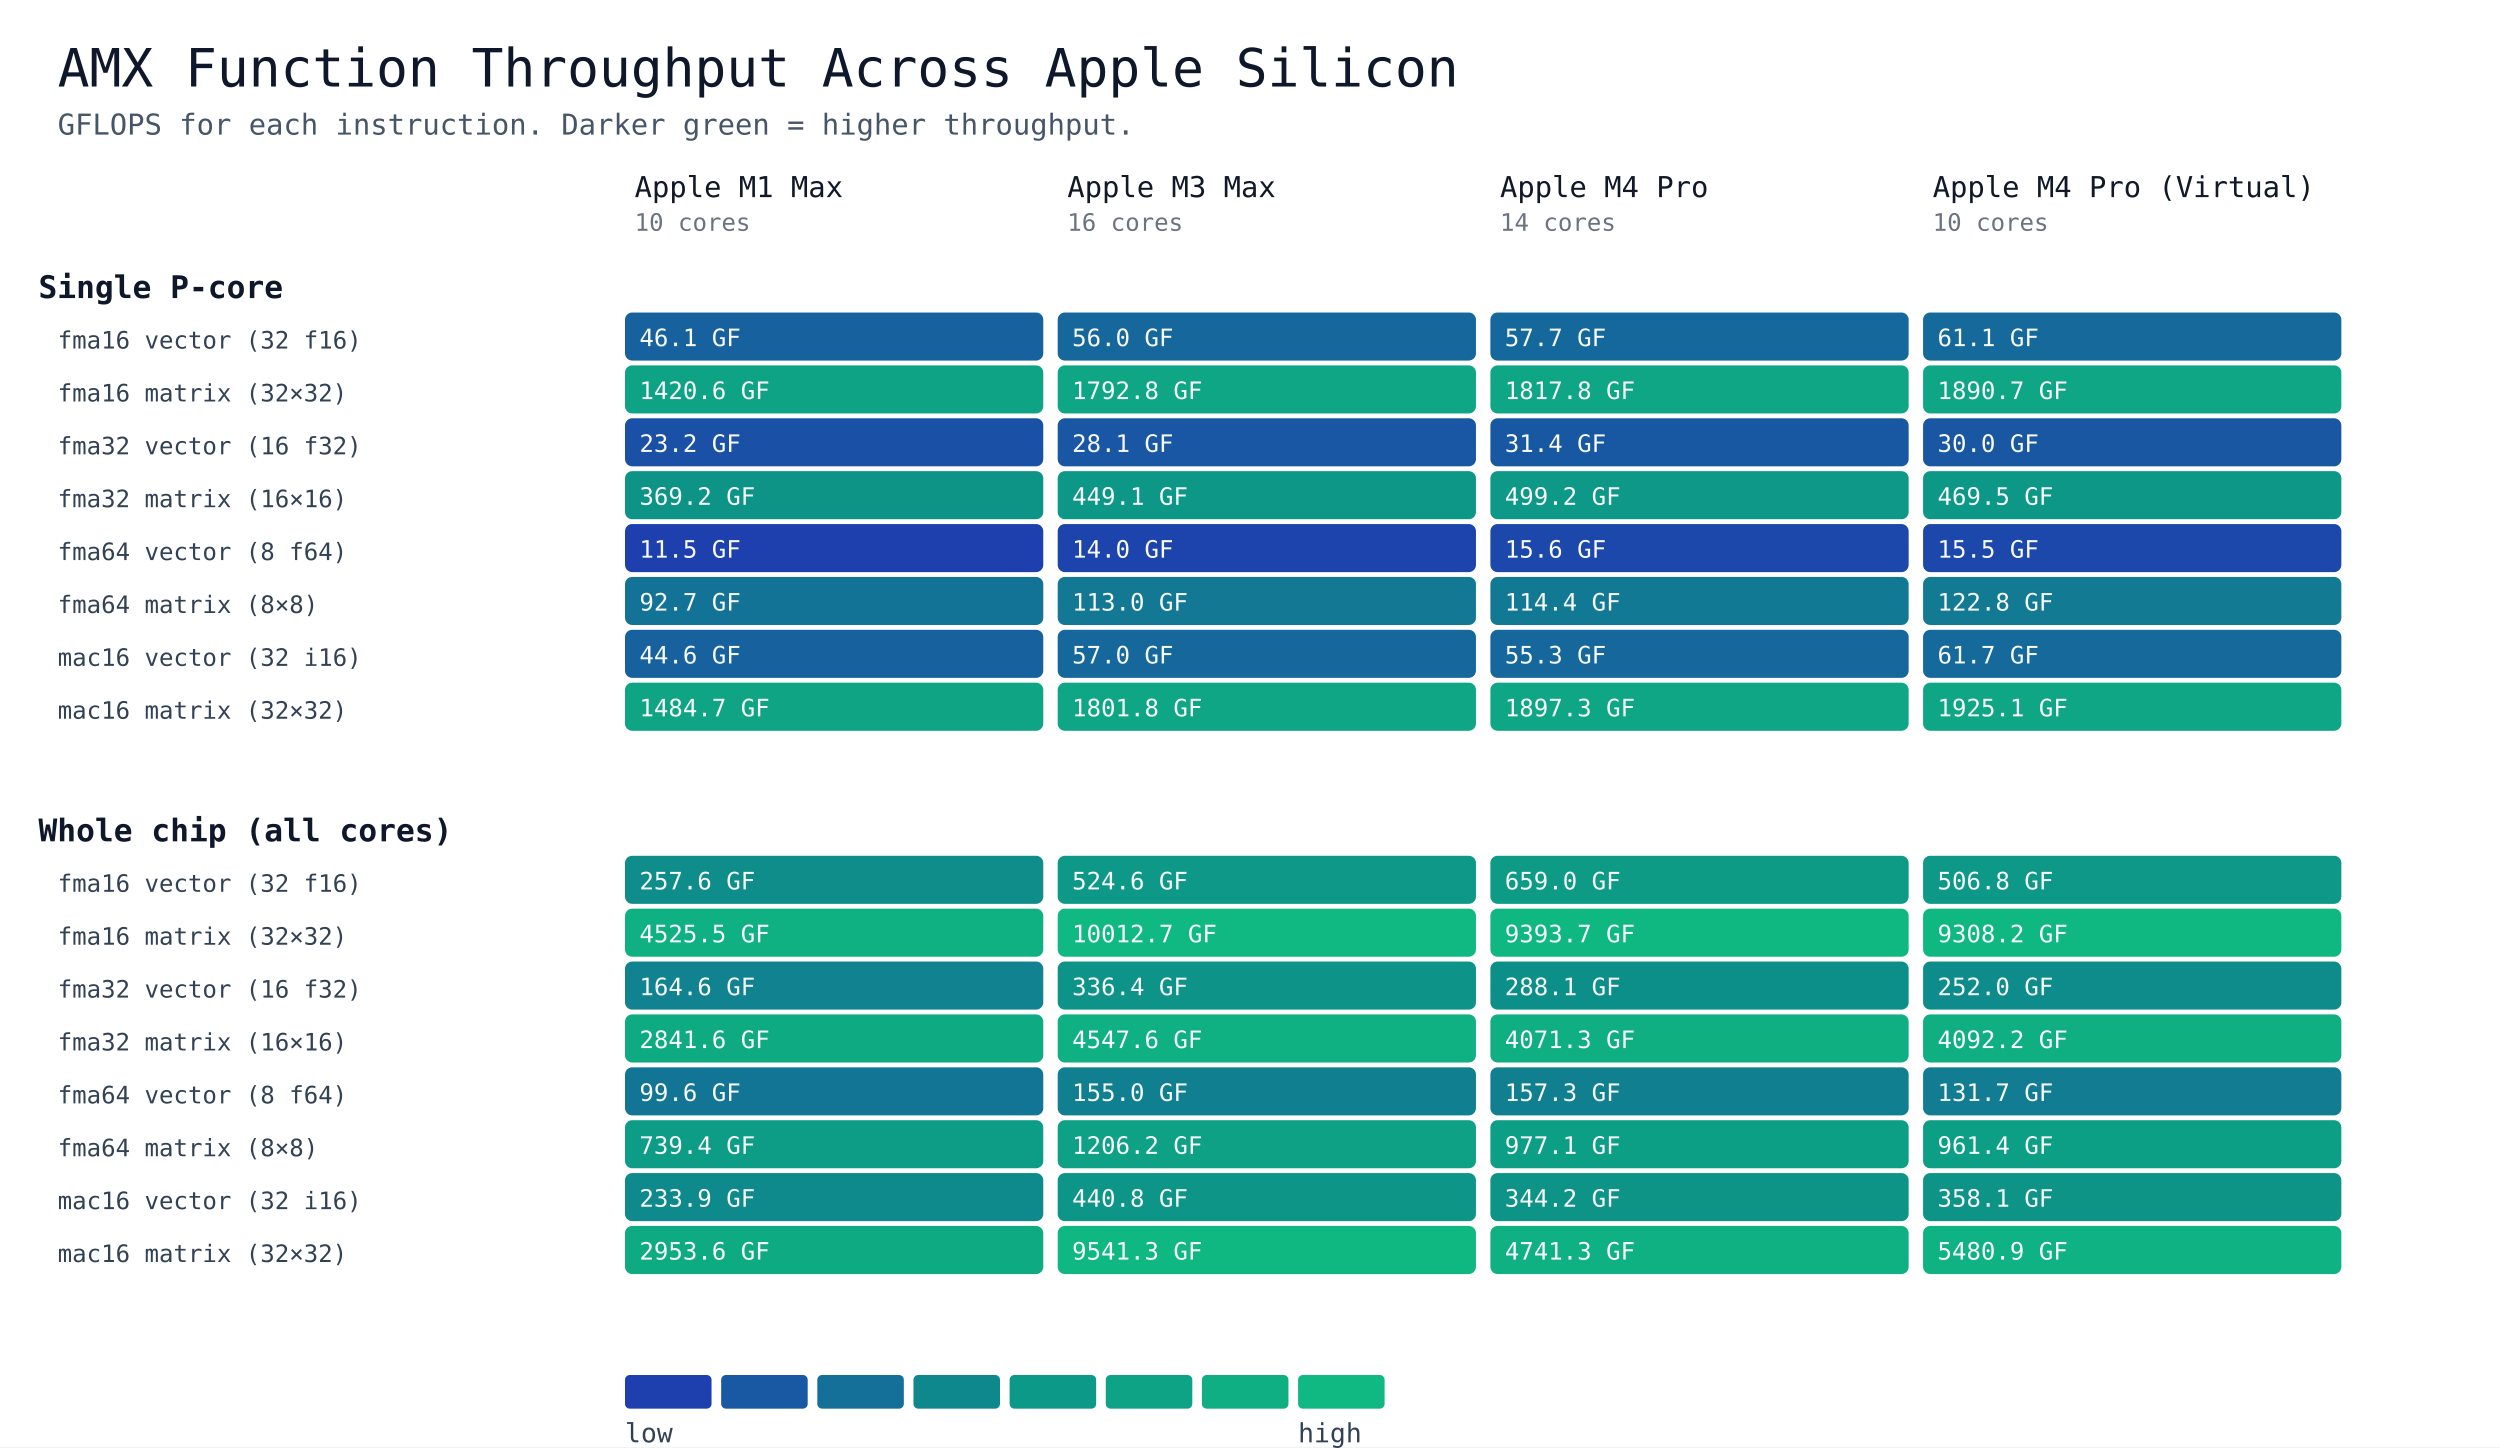
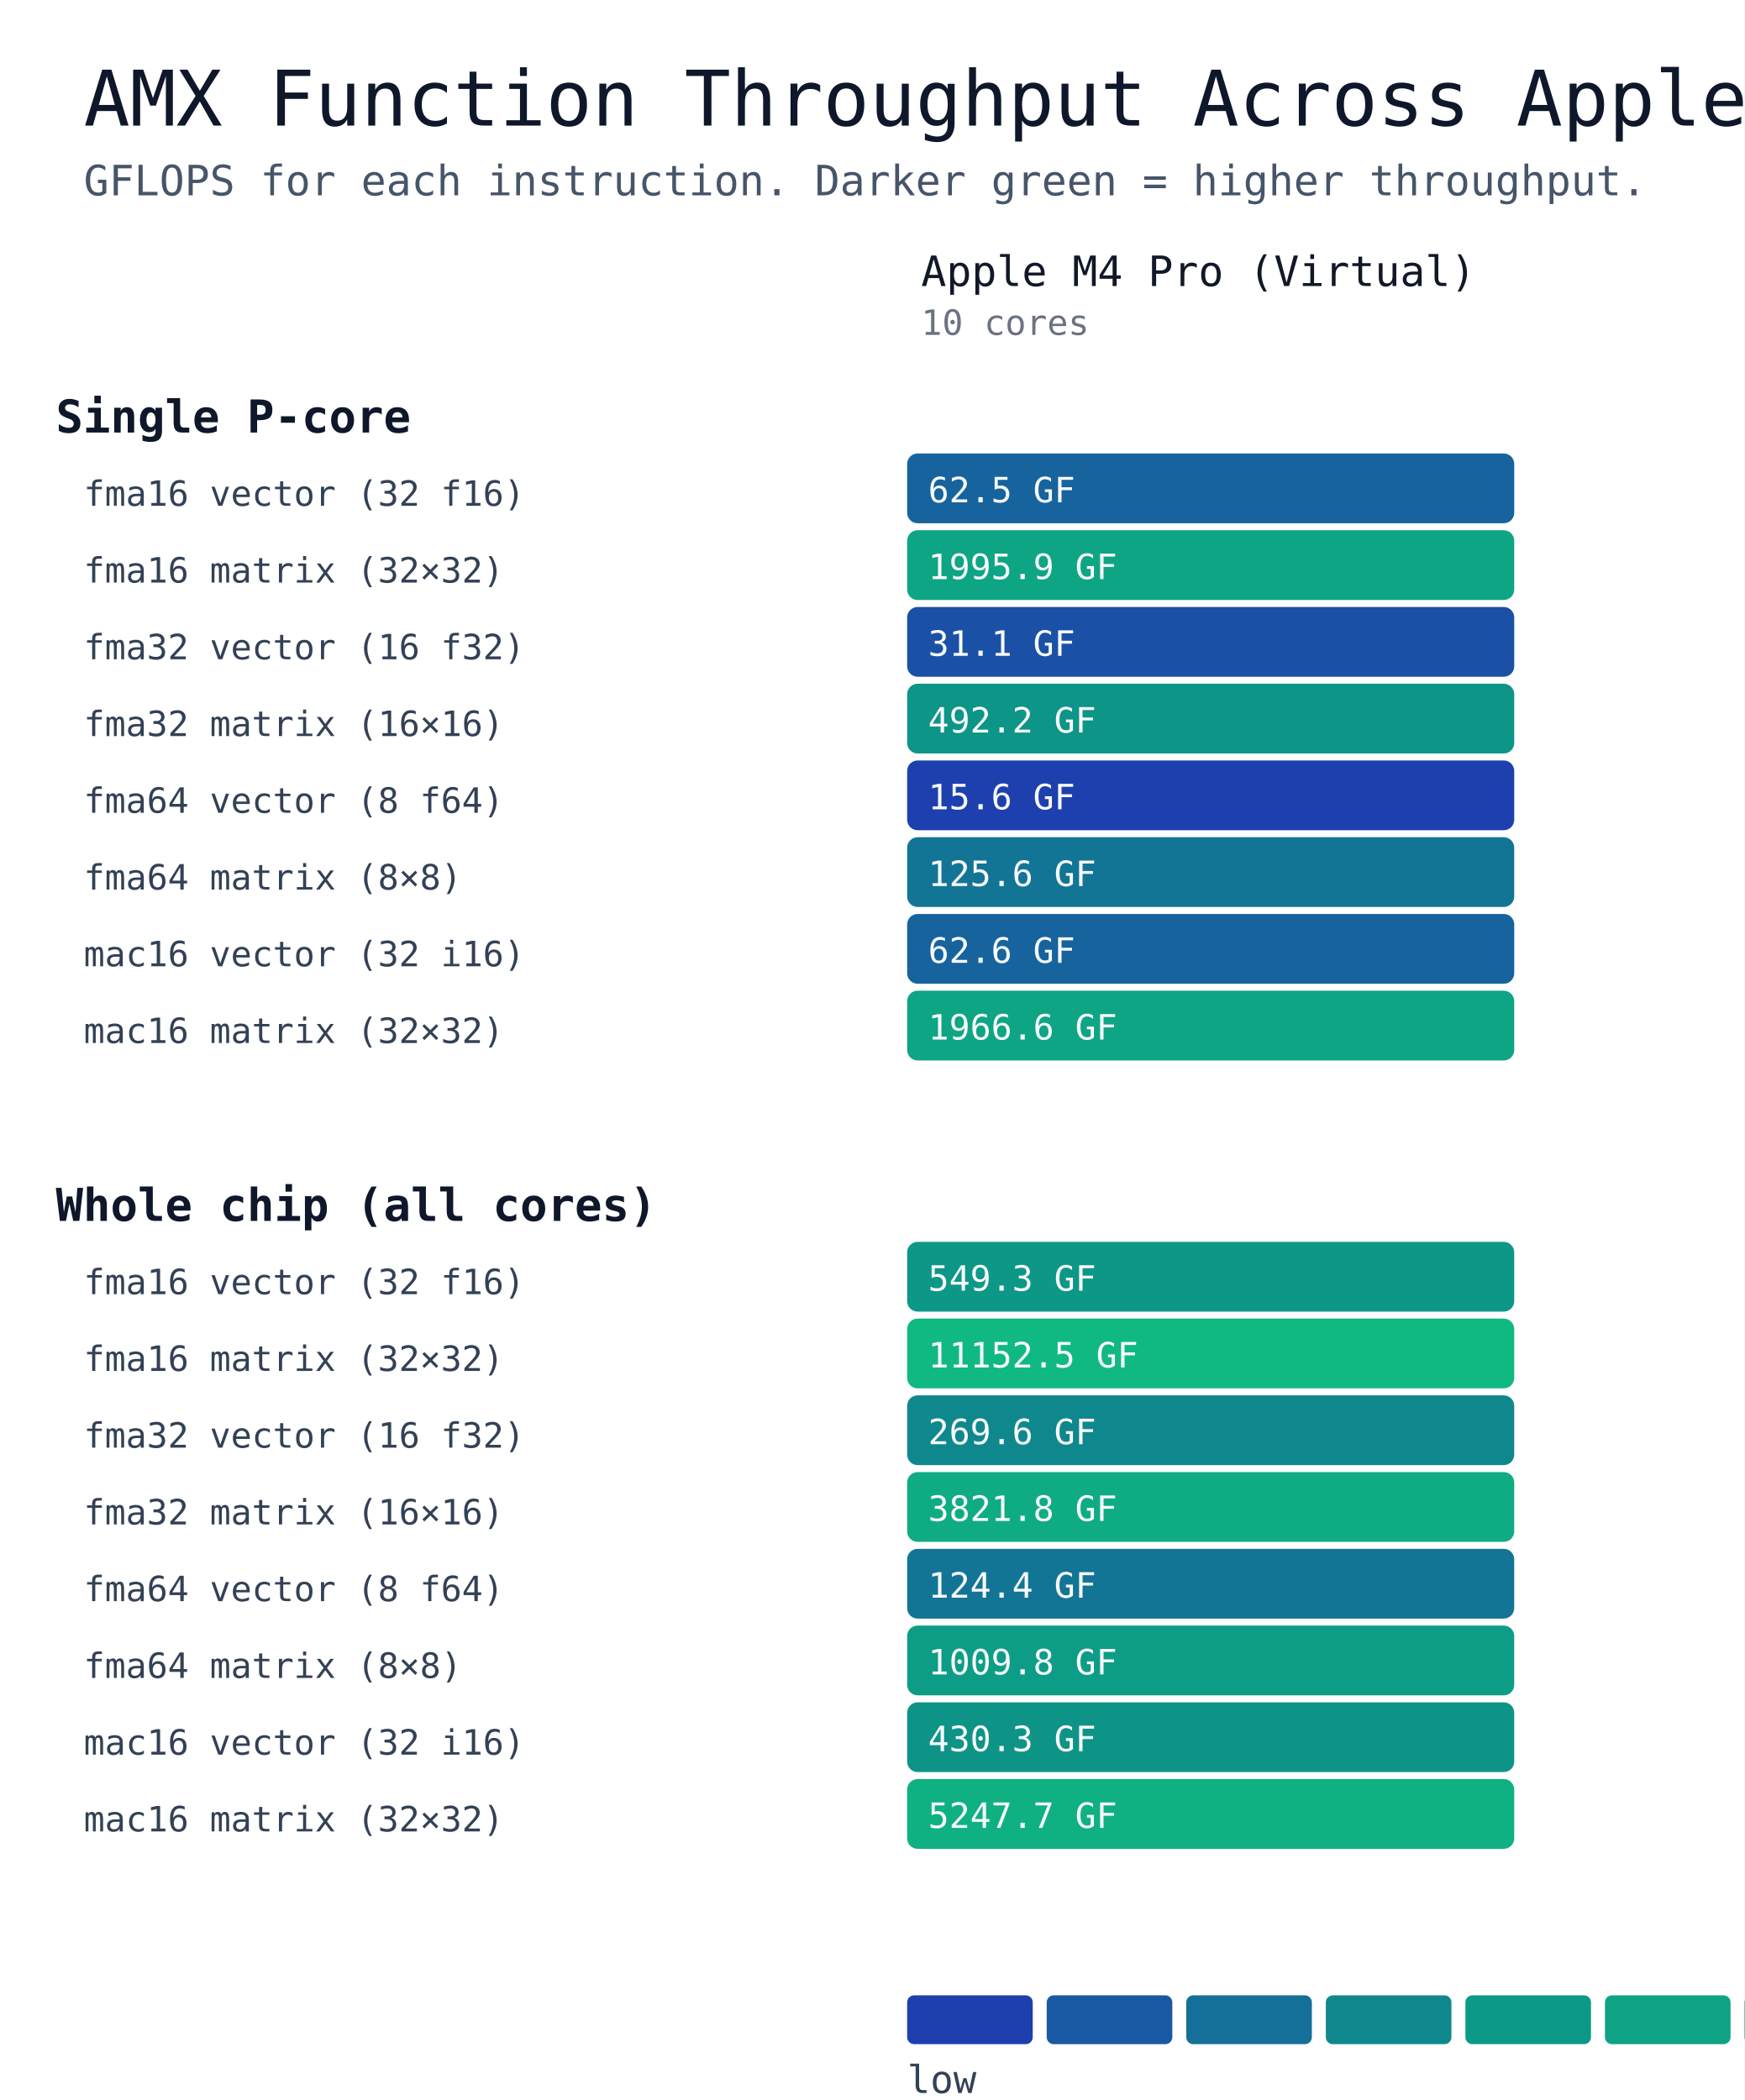
- <svg xmlns="http://www.w3.org/2000/svg" viewBox="0 0 1040 602" width="100%" height="auto">
-   <rect width="1040" height="602" fill="#ffffff" />
+ <svg xmlns="http://www.w3.org/2000/svg" viewBox="0 0 500 602" width="100%" height="auto">
+   <rect width="500" height="602" fill="#ffffff" />
  <text x="24" y="36" font-size="22" font-family="Menlo, monospace" fill="#0f172a">AMX Function Throughput Across Apple Silicon</text>
  <text x="24" y="56" font-size="12" font-family="Menlo, monospace" fill="#475569">GFLOPS for each instruction. Darker green = higher throughput.</text>
-   <text x="264" y="82" font-size="12" font-family="Menlo, monospace" fill="#111827">Apple M1 Max</text>
+   <text x="264" y="82" font-size="12" font-family="Menlo, monospace" fill="#111827">Apple M4 Pro (Virtual)</text>
  <text x="264" y="96" font-size="10" font-family="Menlo, monospace" fill="#6b7280">10 cores</text>
-   <text x="444" y="82" font-size="12" font-family="Menlo, monospace" fill="#111827">Apple M3 Max</text>
-   <text x="444" y="96" font-size="10" font-family="Menlo, monospace" fill="#6b7280">16 cores</text>
-   <text x="624" y="82" font-size="12" font-family="Menlo, monospace" fill="#111827">Apple M4 Pro</text>
-   <text x="624" y="96" font-size="10" font-family="Menlo, monospace" fill="#6b7280">14 cores</text>
-   <text x="804" y="82" font-size="12" font-family="Menlo, monospace" fill="#111827">Apple M4 Pro (Virtual)</text>
-   <text x="804" y="96" font-size="10" font-family="Menlo, monospace" fill="#6b7280">10 cores</text>
  <text x="16" y="124" font-size="13" font-family="Menlo, monospace" font-weight="bold" fill="#0f172a">Single P-core</text>
  <text x="24" y="145" font-size="10" font-family="Menlo, monospace" fill="#334155">fma16 vector (32 f16)</text>
-   <rect x="260" y="130" width="174" height="20" rx="3" fill="#17629e" />
-   <text x="266" y="144" font-size="10" font-family="Menlo, monospace" fill="#f8fafc">46.1 GF</text>
-   <rect x="440" y="130" width="174" height="20" rx="3" fill="#16679c" />
-   <text x="446" y="144" font-size="10" font-family="Menlo, monospace" fill="#f8fafc">56.0 GF</text>
-   <rect x="620" y="130" width="174" height="20" rx="3" fill="#15689c" />
-   <text x="626" y="144" font-size="10" font-family="Menlo, monospace" fill="#f8fafc">57.7 GF</text>
-   <rect x="800" y="130" width="174" height="20" rx="3" fill="#15699b" />
-   <text x="806" y="144" font-size="10" font-family="Menlo, monospace" fill="#f8fafc">61.1 GF</text>
+   <rect x="260" y="130" width="174" height="20" rx="3" fill="#16639e" />
+   <text x="266" y="144" font-size="10" font-family="Menlo, monospace" fill="#f8fafc">62.5 GF</text>
  <text x="24" y="167" font-size="10" font-family="Menlo, monospace" fill="#334155">fma16 matrix (32×32)</text>
-   <rect x="260" y="152" width="174" height="20" rx="3" fill="#0ea385" />
-   <text x="266" y="166" font-size="10" font-family="Menlo, monospace" fill="#f8fafc">1420.6 GF</text>
-   <rect x="440" y="152" width="174" height="20" rx="3" fill="#0ea684" />
-   <text x="446" y="166" font-size="10" font-family="Menlo, monospace" fill="#f8fafc">1792.8 GF</text>
-   <rect x="620" y="152" width="174" height="20" rx="3" fill="#0ea684" />
-   <text x="626" y="166" font-size="10" font-family="Menlo, monospace" fill="#f8fafc">1817.8 GF</text>
-   <rect x="800" y="152" width="174" height="20" rx="3" fill="#0ea684" />
-   <text x="806" y="166" font-size="10" font-family="Menlo, monospace" fill="#f8fafc">1890.7 GF</text>
+   <rect x="260" y="152" width="174" height="20" rx="3" fill="#0ea584" />
+   <text x="266" y="166" font-size="10" font-family="Menlo, monospace" fill="#f8fafc">1995.9 GF</text>
  <text x="24" y="189" font-size="10" font-family="Menlo, monospace" fill="#334155">fma32 vector (16 f32)</text>
  <rect x="260" y="174" width="174" height="20" rx="3" fill="#1a51a6" />
-   <text x="266" y="188" font-size="10" font-family="Menlo, monospace" fill="#f8fafc">23.2 GF</text>
-   <rect x="440" y="174" width="174" height="20" rx="3" fill="#1956a4" />
-   <text x="446" y="188" font-size="10" font-family="Menlo, monospace" fill="#f8fafc">28.1 GF</text>
-   <rect x="620" y="174" width="174" height="20" rx="3" fill="#1858a3" />
-   <text x="626" y="188" font-size="10" font-family="Menlo, monospace" fill="#f8fafc">31.4 GF</text>
-   <rect x="800" y="174" width="174" height="20" rx="3" fill="#1957a3" />
-   <text x="806" y="188" font-size="10" font-family="Menlo, monospace" fill="#f8fafc">30.0 GF</text>
+   <text x="266" y="188" font-size="10" font-family="Menlo, monospace" fill="#f8fafc">31.1 GF</text>
  <text x="24" y="211" font-size="10" font-family="Menlo, monospace" fill="#334155">fma32 matrix (16×16)</text>
-   <rect x="260" y="196" width="174" height="20" rx="3" fill="#0d9487" />
-   <text x="266" y="210" font-size="10" font-family="Menlo, monospace" fill="#f8fafc">369.2 GF</text>
-   <rect x="440" y="196" width="174" height="20" rx="3" fill="#0d9787" />
-   <text x="446" y="210" font-size="10" font-family="Menlo, monospace" fill="#f8fafc">449.1 GF</text>
-   <rect x="620" y="196" width="174" height="20" rx="3" fill="#0d9887" />
-   <text x="626" y="210" font-size="10" font-family="Menlo, monospace" fill="#f8fafc">499.2 GF</text>
-   <rect x="800" y="196" width="174" height="20" rx="3" fill="#0d9787" />
-   <text x="806" y="210" font-size="10" font-family="Menlo, monospace" fill="#f8fafc">469.5 GF</text>
+   <rect x="260" y="196" width="174" height="20" rx="3" fill="#0d9587" />
+   <text x="266" y="210" font-size="10" font-family="Menlo, monospace" fill="#f8fafc">492.2 GF</text>
  <text x="24" y="233" font-size="10" font-family="Menlo, monospace" fill="#334155">fma64 vector (8 f64)</text>
  <rect x="260" y="218" width="174" height="20" rx="3" fill="#1e40af" />
-   <text x="266" y="232" font-size="10" font-family="Menlo, monospace" fill="#f8fafc">11.5 GF</text>
-   <rect x="440" y="218" width="174" height="20" rx="3" fill="#1c44ac" />
-   <text x="446" y="232" font-size="10" font-family="Menlo, monospace" fill="#f8fafc">14.0 GF</text>
-   <rect x="620" y="218" width="174" height="20" rx="3" fill="#1c47ab" />
-   <text x="626" y="232" font-size="10" font-family="Menlo, monospace" fill="#f8fafc">15.6 GF</text>
-   <rect x="800" y="218" width="174" height="20" rx="3" fill="#1c47ab" />
-   <text x="806" y="232" font-size="10" font-family="Menlo, monospace" fill="#f8fafc">15.5 GF</text>
+   <text x="266" y="232" font-size="10" font-family="Menlo, monospace" fill="#f8fafc">15.6 GF</text>
  <text x="24" y="255" font-size="10" font-family="Menlo, monospace" fill="#334155">fma64 matrix (8×8)</text>
-   <rect x="260" y="240" width="174" height="20" rx="3" fill="#137396" />
-   <text x="266" y="254" font-size="10" font-family="Menlo, monospace" fill="#f8fafc">92.7 GF</text>
-   <rect x="440" y="240" width="174" height="20" rx="3" fill="#127894" />
-   <text x="446" y="254" font-size="10" font-family="Menlo, monospace" fill="#f8fafc">113.0 GF</text>
-   <rect x="620" y="240" width="174" height="20" rx="3" fill="#127994" />
-   <text x="626" y="254" font-size="10" font-family="Menlo, monospace" fill="#f8fafc">114.4 GF</text>
-   <rect x="800" y="240" width="174" height="20" rx="3" fill="#127a93" />
-   <text x="806" y="254" font-size="10" font-family="Menlo, monospace" fill="#f8fafc">122.8 GF</text>
+   <rect x="260" y="240" width="174" height="20" rx="3" fill="#137596" />
+   <text x="266" y="254" font-size="10" font-family="Menlo, monospace" fill="#f8fafc">125.6 GF</text>
  <text x="24" y="277" font-size="10" font-family="Menlo, monospace" fill="#334155">mac16 vector (32 i16)</text>
-   <rect x="260" y="262" width="174" height="20" rx="3" fill="#17619f" />
-   <text x="266" y="276" font-size="10" font-family="Menlo, monospace" fill="#f8fafc">44.6 GF</text>
-   <rect x="440" y="262" width="174" height="20" rx="3" fill="#15679c" />
-   <text x="446" y="276" font-size="10" font-family="Menlo, monospace" fill="#f8fafc">57.0 GF</text>
-   <rect x="620" y="262" width="174" height="20" rx="3" fill="#16679c" />
-   <text x="626" y="276" font-size="10" font-family="Menlo, monospace" fill="#f8fafc">55.3 GF</text>
-   <rect x="800" y="262" width="174" height="20" rx="3" fill="#15699b" />
-   <text x="806" y="276" font-size="10" font-family="Menlo, monospace" fill="#f8fafc">61.7 GF</text>
+   <rect x="260" y="262" width="174" height="20" rx="3" fill="#16639e" />
+   <text x="266" y="276" font-size="10" font-family="Menlo, monospace" fill="#f8fafc">62.6 GF</text>
  <text x="24" y="299" font-size="10" font-family="Menlo, monospace" fill="#334155">mac16 matrix (32×32)</text>
-   <rect x="260" y="284" width="174" height="20" rx="3" fill="#0ea484" />
-   <text x="266" y="298" font-size="10" font-family="Menlo, monospace" fill="#f8fafc">1484.7 GF</text>
-   <rect x="440" y="284" width="174" height="20" rx="3" fill="#0ea684" />
-   <text x="446" y="298" font-size="10" font-family="Menlo, monospace" fill="#f8fafc">1801.8 GF</text>
-   <rect x="620" y="284" width="174" height="20" rx="3" fill="#0ea684" />
-   <text x="626" y="298" font-size="10" font-family="Menlo, monospace" fill="#f8fafc">1897.3 GF</text>
-   <rect x="800" y="284" width="174" height="20" rx="3" fill="#0ea684" />
-   <text x="806" y="298" font-size="10" font-family="Menlo, monospace" fill="#f8fafc">1925.1 GF</text>
+   <rect x="260" y="284" width="174" height="20" rx="3" fill="#0ea584" />
+   <text x="266" y="298" font-size="10" font-family="Menlo, monospace" fill="#f8fafc">1966.6 GF</text>
  <text x="16" y="350" font-size="13" font-family="Menlo, monospace" font-weight="bold" fill="#0f172a">Whole chip (all cores)</text>
  <text x="24" y="371" font-size="10" font-family="Menlo, monospace" fill="#334155">fma16 vector (32 f16)</text>
-   <rect x="260" y="356" width="174" height="20" rx="3" fill="#0e8d8b" />
-   <text x="266" y="370" font-size="10" font-family="Menlo, monospace" fill="#f8fafc">257.6 GF</text>
-   <rect x="440" y="356" width="174" height="20" rx="3" fill="#0d9887" />
-   <text x="446" y="370" font-size="10" font-family="Menlo, monospace" fill="#f8fafc">524.6 GF</text>
-   <rect x="620" y="356" width="174" height="20" rx="3" fill="#0d9b86" />
-   <text x="626" y="370" font-size="10" font-family="Menlo, monospace" fill="#f8fafc">659.0 GF</text>
-   <rect x="800" y="356" width="174" height="20" rx="3" fill="#0d9887" />
-   <text x="806" y="370" font-size="10" font-family="Menlo, monospace" fill="#f8fafc">506.8 GF</text>
+   <rect x="260" y="356" width="174" height="20" rx="3" fill="#0d9787" />
+   <text x="266" y="370" font-size="10" font-family="Menlo, monospace" fill="#f8fafc">549.3 GF</text>
  <text x="24" y="393" font-size="10" font-family="Menlo, monospace" fill="#334155">fma16 matrix (32×32)</text>
-   <rect x="260" y="378" width="174" height="20" rx="3" fill="#0fb082" />
-   <text x="266" y="392" font-size="10" font-family="Menlo, monospace" fill="#f8fafc">4525.5 GF</text>
-   <rect x="440" y="378" width="174" height="20" rx="3" fill="#10b981" />
-   <text x="446" y="392" font-size="10" font-family="Menlo, monospace" fill="#f8fafc">10012.7 GF</text>
-   <rect x="620" y="378" width="174" height="20" rx="3" fill="#0fb881" />
-   <text x="626" y="392" font-size="10" font-family="Menlo, monospace" fill="#f8fafc">9393.7 GF</text>
-   <rect x="800" y="378" width="174" height="20" rx="3" fill="#0fb881" />
-   <text x="806" y="392" font-size="10" font-family="Menlo, monospace" fill="#f8fafc">9308.2 GF</text>
+   <rect x="260" y="378" width="174" height="20" rx="3" fill="#10b981" />
+   <text x="266" y="392" font-size="10" font-family="Menlo, monospace" fill="#f8fafc">11152.5 GF</text>
  <text x="24" y="415" font-size="10" font-family="Menlo, monospace" fill="#334155">fma32 vector (16 f32)</text>
-   <rect x="260" y="400" width="174" height="20" rx="3" fill="#108290" />
-   <text x="266" y="414" font-size="10" font-family="Menlo, monospace" fill="#f8fafc">164.6 GF</text>
-   <rect x="440" y="400" width="174" height="20" rx="3" fill="#0d9388" />
-   <text x="446" y="414" font-size="10" font-family="Menlo, monospace" fill="#f8fafc">336.4 GF</text>
-   <rect x="620" y="400" width="174" height="20" rx="3" fill="#0d8f89" />
-   <text x="626" y="414" font-size="10" font-family="Menlo, monospace" fill="#f8fafc">288.1 GF</text>
-   <rect x="800" y="400" width="174" height="20" rx="3" fill="#0e8c8b" />
-   <text x="806" y="414" font-size="10" font-family="Menlo, monospace" fill="#f8fafc">252.0 GF</text>
+   <rect x="260" y="400" width="174" height="20" rx="3" fill="#0f888d" />
+   <text x="266" y="414" font-size="10" font-family="Menlo, monospace" fill="#f8fafc">269.6 GF</text>
  <text x="24" y="437" font-size="10" font-family="Menlo, monospace" fill="#334155">fma32 matrix (16×16)</text>
-   <rect x="260" y="422" width="174" height="20" rx="3" fill="#0eab83" />
-   <text x="266" y="436" font-size="10" font-family="Menlo, monospace" fill="#f8fafc">2841.6 GF</text>
-   <rect x="440" y="422" width="174" height="20" rx="3" fill="#0fb082" />
-   <text x="446" y="436" font-size="10" font-family="Menlo, monospace" fill="#f8fafc">4547.6 GF</text>
-   <rect x="620" y="422" width="174" height="20" rx="3" fill="#0faf82" />
-   <text x="626" y="436" font-size="10" font-family="Menlo, monospace" fill="#f8fafc">4071.3 GF</text>
-   <rect x="800" y="422" width="174" height="20" rx="3" fill="#0faf82" />
-   <text x="806" y="436" font-size="10" font-family="Menlo, monospace" fill="#f8fafc">4092.2 GF</text>
+   <rect x="260" y="422" width="174" height="20" rx="3" fill="#0fac83" />
+   <text x="266" y="436" font-size="10" font-family="Menlo, monospace" fill="#f8fafc">3821.8 GF</text>
  <text x="24" y="459" font-size="10" font-family="Menlo, monospace" fill="#334155">fma64 vector (8 f64)</text>
  <rect x="260" y="444" width="174" height="20" rx="3" fill="#137596" />
-   <text x="266" y="458" font-size="10" font-family="Menlo, monospace" fill="#f8fafc">99.6 GF</text>
-   <rect x="440" y="444" width="174" height="20" rx="3" fill="#108091" />
-   <text x="446" y="458" font-size="10" font-family="Menlo, monospace" fill="#f8fafc">155.0 GF</text>
-   <rect x="620" y="444" width="174" height="20" rx="3" fill="#108090" />
-   <text x="626" y="458" font-size="10" font-family="Menlo, monospace" fill="#f8fafc">157.3 GF</text>
-   <rect x="800" y="444" width="174" height="20" rx="3" fill="#117c92" />
-   <text x="806" y="458" font-size="10" font-family="Menlo, monospace" fill="#f8fafc">131.7 GF</text>
+   <text x="266" y="458" font-size="10" font-family="Menlo, monospace" fill="#f8fafc">124.4 GF</text>
  <text x="24" y="481" font-size="10" font-family="Menlo, monospace" fill="#334155">fma64 matrix (8×8)</text>
-   <rect x="260" y="466" width="174" height="20" rx="3" fill="#0d9c86" />
-   <text x="266" y="480" font-size="10" font-family="Menlo, monospace" fill="#f8fafc">739.4 GF</text>
-   <rect x="440" y="466" width="174" height="20" rx="3" fill="#0ea185" />
-   <text x="446" y="480" font-size="10" font-family="Menlo, monospace" fill="#f8fafc">1206.2 GF</text>
-   <rect x="620" y="466" width="174" height="20" rx="3" fill="#0d9f85" />
-   <text x="626" y="480" font-size="10" font-family="Menlo, monospace" fill="#f8fafc">977.1 GF</text>
-   <rect x="800" y="466" width="174" height="20" rx="3" fill="#0d9f85" />
-   <text x="806" y="480" font-size="10" font-family="Menlo, monospace" fill="#f8fafc">961.4 GF</text>
+   <rect x="260" y="466" width="174" height="20" rx="3" fill="#0d9d86" />
+   <text x="266" y="480" font-size="10" font-family="Menlo, monospace" fill="#f8fafc">1009.8 GF</text>
  <text x="24" y="503" font-size="10" font-family="Menlo, monospace" fill="#334155">mac16 vector (32 i16)</text>
-   <rect x="260" y="488" width="174" height="20" rx="3" fill="#0e8a8c" />
-   <text x="266" y="502" font-size="10" font-family="Menlo, monospace" fill="#f8fafc">233.9 GF</text>
-   <rect x="440" y="488" width="174" height="20" rx="3" fill="#0d9687" />
-   <text x="446" y="502" font-size="10" font-family="Menlo, monospace" fill="#f8fafc">440.8 GF</text>
-   <rect x="620" y="488" width="174" height="20" rx="3" fill="#0d9487" />
-   <text x="626" y="502" font-size="10" font-family="Menlo, monospace" fill="#f8fafc">344.2 GF</text>
-   <rect x="800" y="488" width="174" height="20" rx="3" fill="#0d9487" />
-   <text x="806" y="502" font-size="10" font-family="Menlo, monospace" fill="#f8fafc">358.1 GF</text>
+   <rect x="260" y="488" width="174" height="20" rx="3" fill="#0d9487" />
+   <text x="266" y="502" font-size="10" font-family="Menlo, monospace" fill="#f8fafc">430.3 GF</text>
  <text x="24" y="525" font-size="10" font-family="Menlo, monospace" fill="#334155">mac16 matrix (32×32)</text>
-   <rect x="260" y="510" width="174" height="20" rx="3" fill="#0eab83" />
-   <text x="266" y="524" font-size="10" font-family="Menlo, monospace" fill="#f8fafc">2953.6 GF</text>
-   <rect x="440" y="510" width="174" height="20" rx="3" fill="#0fb881" />
-   <text x="446" y="524" font-size="10" font-family="Menlo, monospace" fill="#f8fafc">9541.3 GF</text>
-   <rect x="620" y="510" width="174" height="20" rx="3" fill="#0fb082" />
-   <text x="626" y="524" font-size="10" font-family="Menlo, monospace" fill="#f8fafc">4741.3 GF</text>
-   <rect x="800" y="510" width="174" height="20" rx="3" fill="#0fb282" />
-   <text x="806" y="524" font-size="10" font-family="Menlo, monospace" fill="#f8fafc">5480.9 GF</text>
+   <rect x="260" y="510" width="174" height="20" rx="3" fill="#0fb082" />
+   <text x="266" y="524" font-size="10" font-family="Menlo, monospace" fill="#f8fafc">5247.7 GF</text>
  <rect x="260" y="572" width="36" height="14" rx="2" fill="#1e40af" />
  <rect x="300" y="572" width="36" height="14" rx="2" fill="#1958a3" />
  <rect x="340" y="572" width="36" height="14" rx="2" fill="#147098" />
  <rect x="380" y="572" width="36" height="14" rx="2" fill="#0f888d" />
  <rect x="420" y="572" width="36" height="14" rx="2" fill="#0d9987" />
  <rect x="460" y="572" width="36" height="14" rx="2" fill="#0ea385" />
  <rect x="500" y="572" width="36" height="14" rx="2" fill="#0fae83" />
  <rect x="540" y="572" width="36" height="14" rx="2" fill="#10b981" />
  <text x="260" y="600" font-size="11" font-family="Menlo, monospace" fill="#334155">low</text>
  <text x="540" y="600" font-size="11" font-family="Menlo, monospace" fill="#334155">high</text>
</svg>
